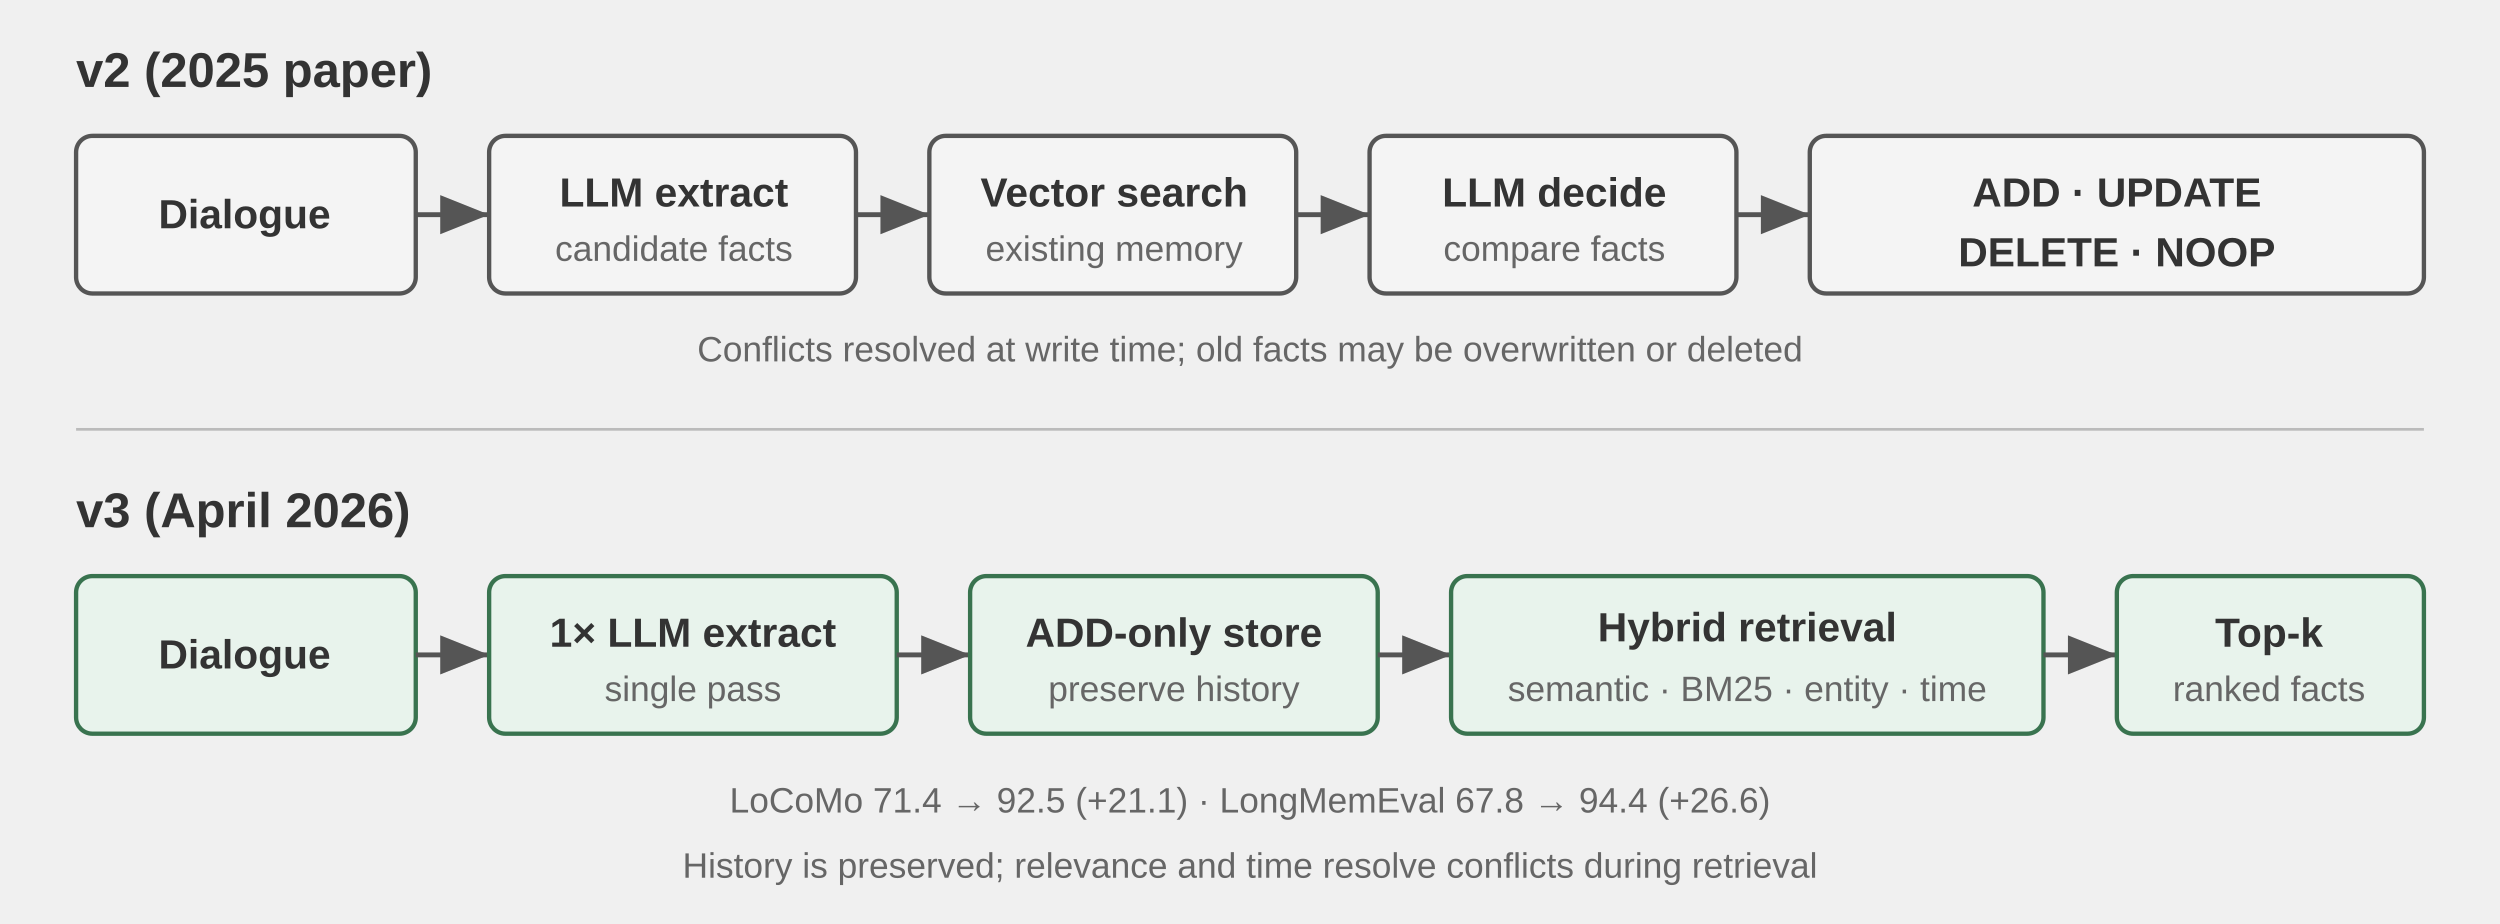
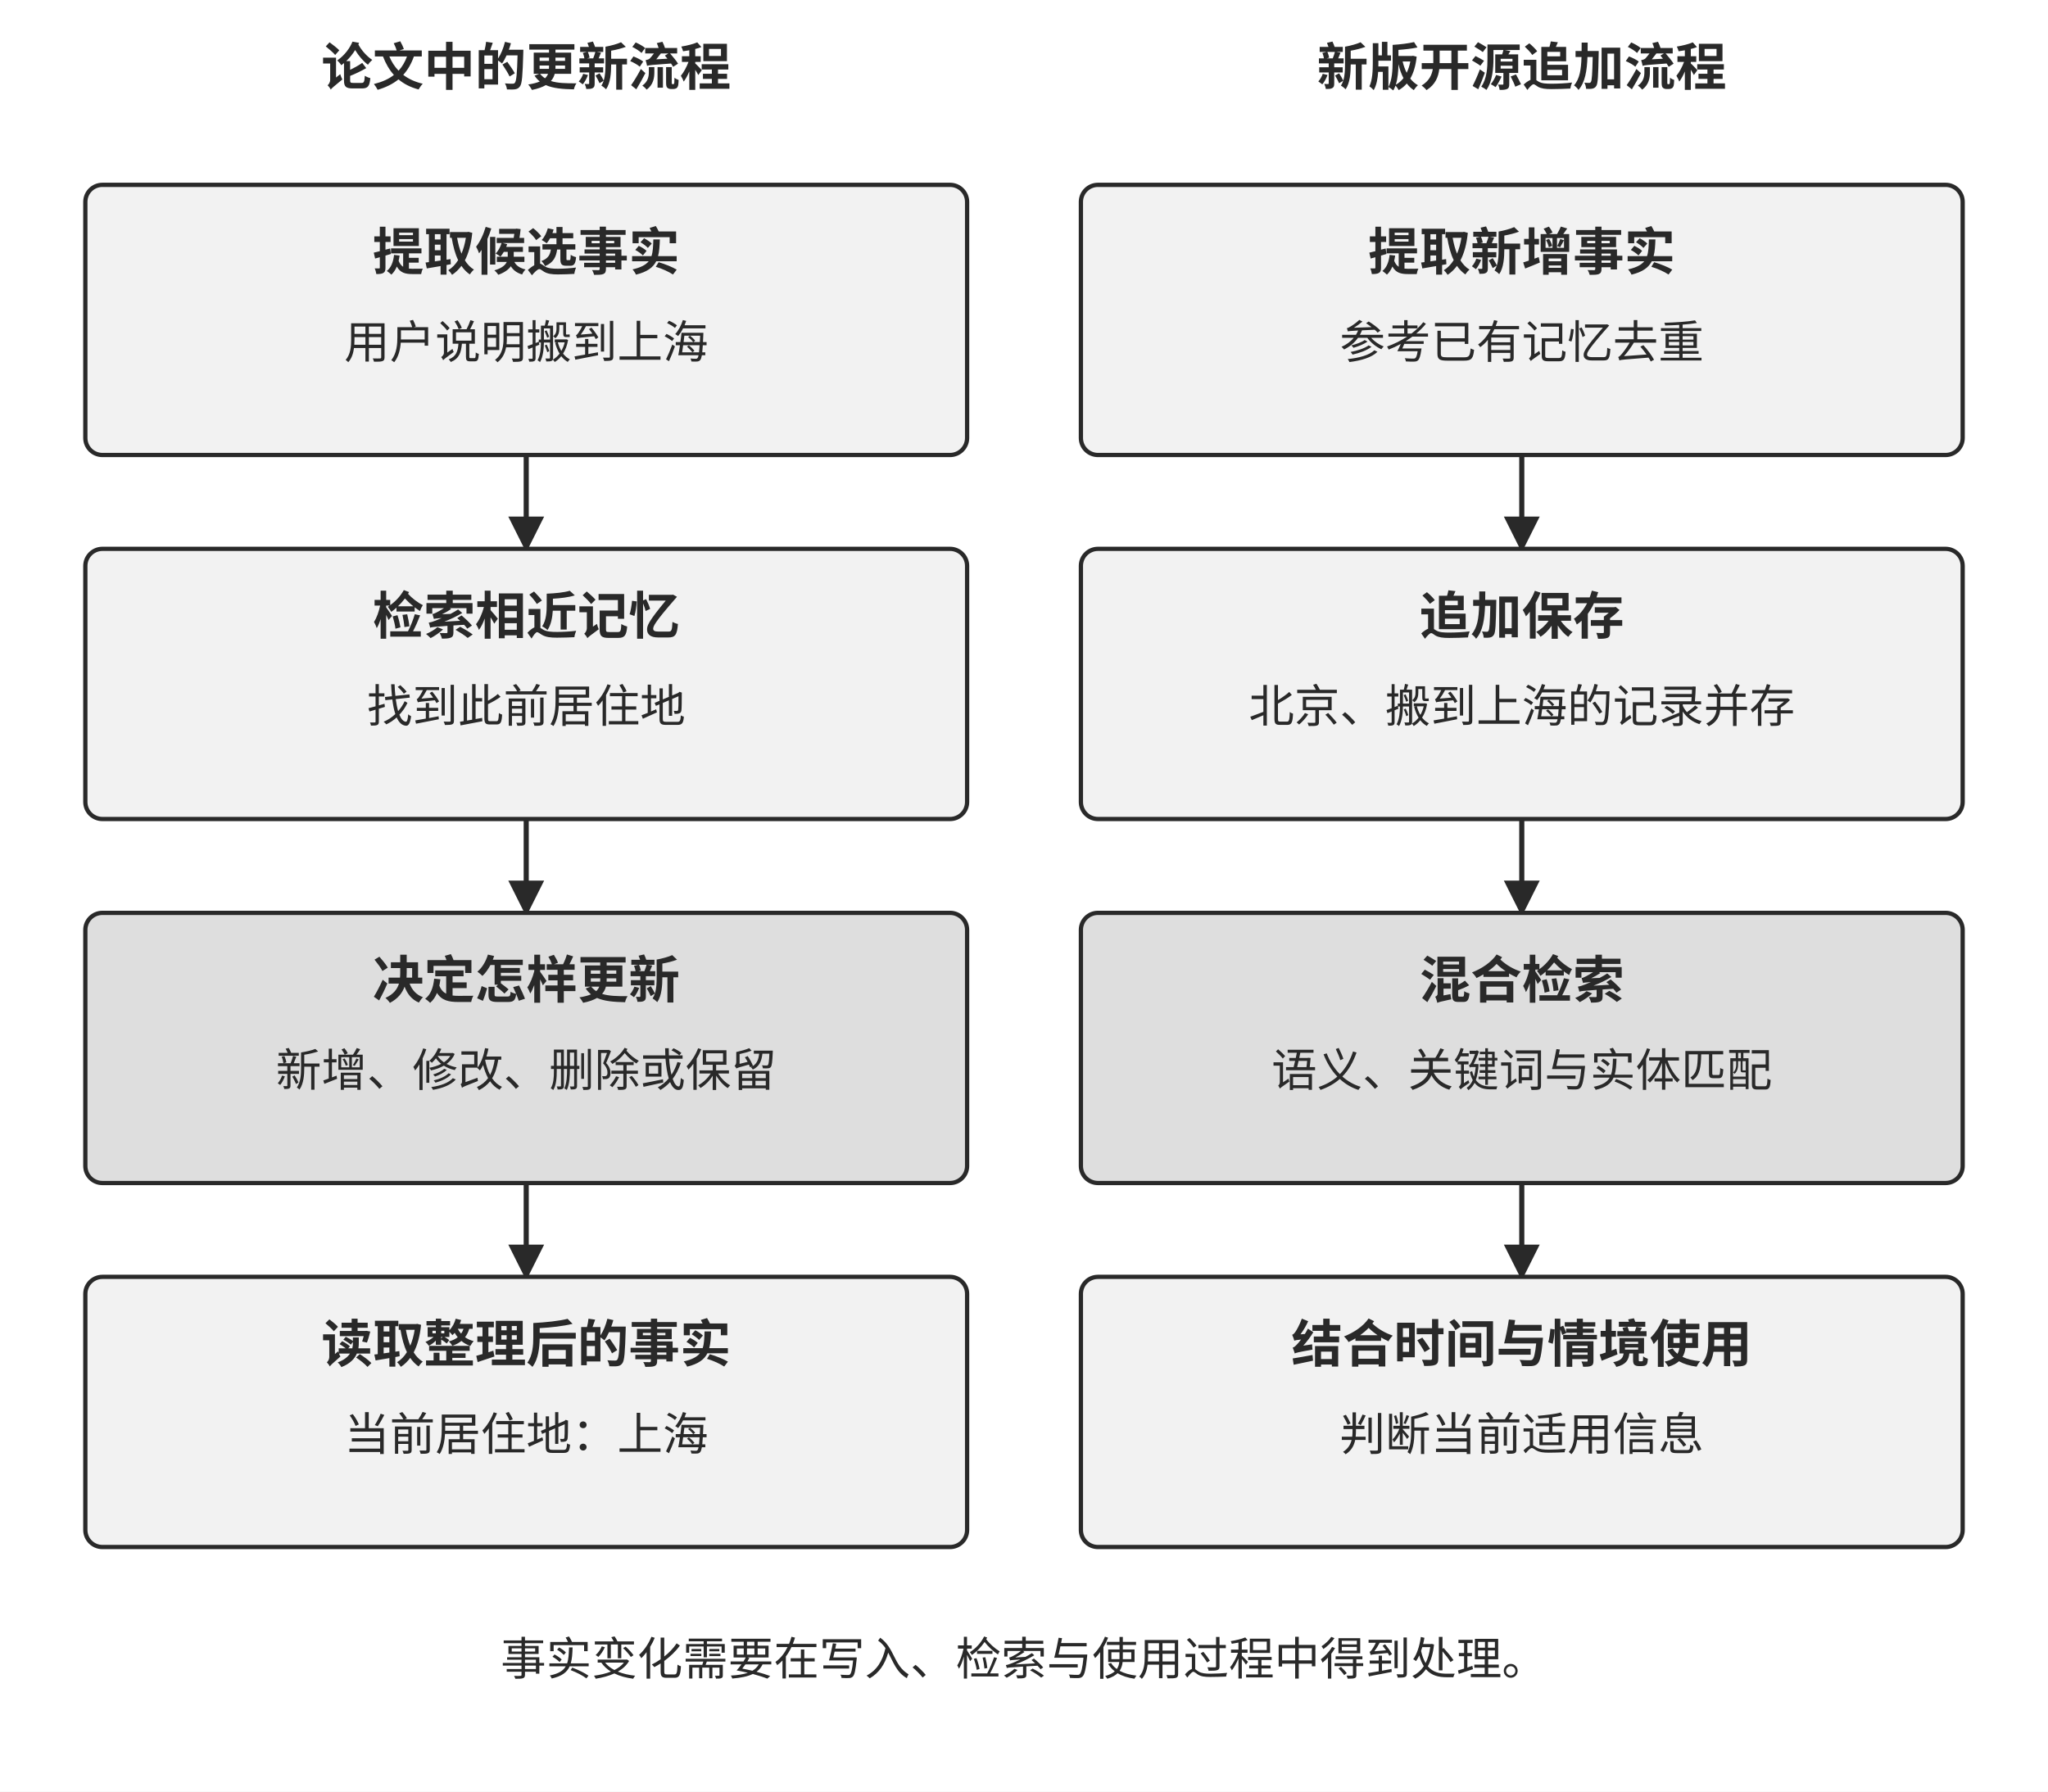
- <svg xmlns="http://www.w3.org/2000/svg" viewBox="0 0 920 340" width="920" height="340" style="background:#ffffff">
+ <svg xmlns="http://www.w3.org/2000/svg" width="150mm" height="131.25mm" viewBox="0 0 720 630" role="img" aria-labelledby="title desc">
  <defs>
-     <marker id="arrow" markerWidth="10" markerHeight="8" refX="10" refY="4" orient="auto">
-       <polygon points="0 0, 10 4, 0 8" fill="#555" />
+     <marker id="arrow" viewBox="0 0 10 10" refX="9" refY="5" markerWidth="7" markerHeight="7" orient="auto-start-reverse">
+       <path d="M0 0 L10 5 L0 10 Z" fill="#292929" />
    </marker>
-     <style>
-       text { font-family: Arial, 'Helvetica Neue', Helvetica, sans-serif; fill: #333; }
-       .title { font-size: 18px; font-weight: 700; }
-       .label { font-size: 15px; font-weight: 700; }
-       .detail { font-size: 13px; fill: #666; }
-       .box { fill: #f4f4f4; stroke: #555; stroke-width: 1.6; }
-       .new { fill: #e8f3ec; stroke: #39734f; }
-       .flow { stroke: #555; stroke-width: 1.8; marker-end: url(#arrow); }
-     </style>
  </defs>
-   <text x="28" y="32" class="title">v2 (2025 paper)</text>
-   <rect x="28" y="50" width="125" height="58" rx="6" class="box" />
-   <text x="90" y="84" text-anchor="middle" class="label">Dialogue</text>
-   <line x1="153" y1="79" x2="180" y2="79" class="flow" />
-   <rect x="180" y="50" width="135" height="58" rx="6" class="box" />
-   <text x="248" y="76" text-anchor="middle" class="label">LLM extract</text>
-   <text x="248" y="96" text-anchor="middle" class="detail">candidate facts</text>
-   <line x1="315" y1="79" x2="342" y2="79" class="flow" />
-   <rect x="342" y="50" width="135" height="58" rx="6" class="box" />
-   <text x="410" y="76" text-anchor="middle" class="label">Vector search</text>
-   <text x="410" y="96" text-anchor="middle" class="detail">existing memory</text>
-   <line x1="477" y1="79" x2="504" y2="79" class="flow" />
-   <rect x="504" y="50" width="135" height="58" rx="6" class="box" />
-   <text x="572" y="76" text-anchor="middle" class="label">LLM decide</text>
-   <text x="572" y="96" text-anchor="middle" class="detail">compare facts</text>
-   <line x1="639" y1="79" x2="666" y2="79" class="flow" />
-   <rect x="666" y="50" width="226" height="58" rx="6" class="box" />
-   <text x="779" y="76" text-anchor="middle" class="label">ADD · UPDATE</text>
-   <text x="779" y="98" text-anchor="middle" class="label">DELETE · NOOP</text>
-   <text x="460" y="133" text-anchor="middle" class="detail">Conflicts resolved at write time; old facts may be overwritten or deleted</text>
-   <line x1="28" y1="158" x2="892" y2="158" stroke="#bbb" stroke-width="1" />
-   <text x="28" y="194" class="title">v3 (April 2026)</text>
-   <rect x="28" y="212" width="125" height="58" rx="6" class="box new" />
-   <text x="90" y="246" text-anchor="middle" class="label">Dialogue</text>
-   <line x1="153" y1="241" x2="180" y2="241" class="flow" />
-   <rect x="180" y="212" width="150" height="58" rx="6" class="box new" />
-   <text x="255" y="238" text-anchor="middle" class="label">1× LLM extract</text>
-   <text x="255" y="258" text-anchor="middle" class="detail">single pass</text>
-   <line x1="330" y1="241" x2="357" y2="241" class="flow" />
-   <rect x="357" y="212" width="150" height="58" rx="6" class="box new" />
-   <text x="432" y="238" text-anchor="middle" class="label">ADD-only store</text>
-   <text x="432" y="258" text-anchor="middle" class="detail">preserve history</text>
-   <line x1="507" y1="241" x2="534" y2="241" class="flow" />
-   <rect x="534" y="212" width="218" height="58" rx="6" class="box new" />
-   <text x="643" y="236" text-anchor="middle" class="label">Hybrid retrieval</text>
-   <text x="643" y="258" text-anchor="middle" class="detail">semantic · BM25 · entity · time</text>
-   <line x1="752" y1="241" x2="779" y2="241" class="flow" />
-   <rect x="779" y="212" width="113" height="58" rx="6" class="box new" />
-   <text x="835" y="238" text-anchor="middle" class="label">Top-k</text>
-   <text x="835" y="258" text-anchor="middle" class="detail">ranked facts</text>
-   <text x="460" y="299" text-anchor="middle" class="detail">LoCoMo 71.4 → 92.5 (+21.1) · LongMemEval 67.8 → 94.4 (+26.6)</text>
-   <text x="460" y="323" text-anchor="middle" class="detail">History is preserved; relevance and time resolve conflicts during retrieval</text>
+   <rect width="720" height="630" fill="#ffffff" />
+   <text x="185" y="30" font-family="Noto Sans CJK SC,Source Han Sans CN,Microsoft YaHei,sans-serif" font-size="18" font-weight="700" text-anchor="middle" fill="#292929">论文中的更新流程</text>
+   <text x="535" y="30" font-family="Noto Sans CJK SC,Source Han Sans CN,Microsoft YaHei,sans-serif" font-size="18" font-weight="700" text-anchor="middle" fill="#292929">新版开源追加流程</text>
+   <rect x="30" y="65" width="310" height="95" rx="6" fill="#f2f2f2" stroke="#292929" stroke-width="1.5" />
+   <text x="185.0" y="95" font-family="Noto Sans CJK SC,Source Han Sans CN,Microsoft YaHei,sans-serif" font-size="18" font-weight="700" text-anchor="middle" fill="#292929">提取候选事实</text>
+   <text x="185.0" y="126" font-family="Noto Sans CJK SC,Source Han Sans CN,Microsoft YaHei,sans-serif" font-size="16" font-weight="400" text-anchor="middle" fill="#292929">用户说明搬到上海</text>
+   <path d="M 185 160 L 185 193" fill="none" stroke="#292929" stroke-width="1.8" marker-end="url(#arrow)" />
+   <rect x="30" y="193" width="310" height="95" rx="6" fill="#f2f2f2" stroke="#292929" stroke-width="1.5" />
+   <text x="185.0" y="223" font-family="Noto Sans CJK SC,Source Han Sans CN,Microsoft YaHei,sans-serif" font-size="18" font-weight="700" text-anchor="middle" fill="#292929">检索相近记忆</text>
+   <text x="185.0" y="254" font-family="Noto Sans CJK SC,Source Han Sans CN,Microsoft YaHei,sans-serif" font-size="16" font-weight="400" text-anchor="middle" fill="#292929">找到此前居住地</text>
+   <path d="M 185 288 L 185 321" fill="none" stroke="#292929" stroke-width="1.8" marker-end="url(#arrow)" />
+   <rect x="30" y="321" width="310" height="95" rx="6" fill="#dedede" stroke="#292929" stroke-width="1.5" />
+   <text x="185.0" y="351" font-family="Noto Sans CJK SC,Source Han Sans CN,Microsoft YaHei,sans-serif" font-size="18" font-weight="700" text-anchor="middle" fill="#292929">决定怎样更新</text>
+   <text x="185.0" y="382" font-family="Noto Sans CJK SC,Source Han Sans CN,Microsoft YaHei,sans-serif" font-size="16" font-weight="400" text-anchor="middle" fill="#292929">新增、修改、删除或保留</text>
+   <path d="M 185 416 L 185 449" fill="none" stroke="#292929" stroke-width="1.8" marker-end="url(#arrow)" />
+   <rect x="30" y="449" width="310" height="95" rx="6" fill="#f2f2f2" stroke="#292929" stroke-width="1.5" />
+   <text x="185.0" y="479" font-family="Noto Sans CJK SC,Source Han Sans CN,Microsoft YaHei,sans-serif" font-size="18" font-weight="700" text-anchor="middle" fill="#292929">读取整理后的事实</text>
+   <text x="185.0" y="510" font-family="Noto Sans CJK SC,Source Han Sans CN,Microsoft YaHei,sans-serif" font-size="16" font-weight="400" text-anchor="middle" fill="#292929">当前居住地：上海</text>
+   <rect x="380" y="65" width="310" height="95" rx="6" fill="#f2f2f2" stroke="#292929" stroke-width="1.5" />
+   <text x="535.0" y="95" font-family="Noto Sans CJK SC,Source Han Sans CN,Microsoft YaHei,sans-serif" font-size="18" font-weight="700" text-anchor="middle" fill="#292929">提取新增事实</text>
+   <text x="535.0" y="126" font-family="Noto Sans CJK SC,Source Han Sans CN,Microsoft YaHei,sans-serif" font-size="16" font-weight="400" text-anchor="middle" fill="#292929">参考已有记忆去重</text>
+   <path d="M 535 160 L 535 193" fill="none" stroke="#292929" stroke-width="1.8" marker-end="url(#arrow)" />
+   <rect x="380" y="193" width="310" height="95" rx="6" fill="#f2f2f2" stroke="#292929" stroke-width="1.5" />
+   <text x="535.0" y="223" font-family="Noto Sans CJK SC,Source Han Sans CN,Microsoft YaHei,sans-serif" font-size="18" font-weight="700" text-anchor="middle" fill="#292929">追加保存</text>
+   <text x="535.0" y="254" font-family="Noto Sans CJK SC,Source Han Sans CN,Microsoft YaHei,sans-serif" font-size="16" font-weight="400" text-anchor="middle" fill="#292929">北京、搬到上海的记录并存</text>
+   <path d="M 535 288 L 535 321" fill="none" stroke="#292929" stroke-width="1.8" marker-end="url(#arrow)" />
+   <rect x="380" y="321" width="310" height="95" rx="6" fill="#dedede" stroke="#292929" stroke-width="1.5" />
+   <text x="535.0" y="351" font-family="Noto Sans CJK SC,Source Han Sans CN,Microsoft YaHei,sans-serif" font-size="18" font-weight="700" text-anchor="middle" fill="#292929">混合检索</text>
+   <text x="535.0" y="382" font-family="Noto Sans CJK SC,Source Han Sans CN,Microsoft YaHei,sans-serif" font-size="16" font-weight="400" text-anchor="middle" fill="#292929">语义、关键词与实体匹配</text>
+   <path d="M 535 416 L 535 449" fill="none" stroke="#292929" stroke-width="1.8" marker-end="url(#arrow)" />
+   <rect x="380" y="449" width="310" height="95" rx="6" fill="#f2f2f2" stroke="#292929" stroke-width="1.5" />
+   <text x="535.0" y="479" font-family="Noto Sans CJK SC,Source Han Sans CN,Microsoft YaHei,sans-serif" font-size="18" font-weight="700" text-anchor="middle" fill="#292929">结合时间与情境使用</text>
+   <text x="535.0" y="510" font-family="Noto Sans CJK SC,Source Han Sans CN,Microsoft YaHei,sans-serif" font-size="16" font-weight="400" text-anchor="middle" fill="#292929">判断当前适用信息</text>
+   <text x="360" y="589" font-family="Noto Sans CJK SC,Source Han Sans CN,Microsoft YaHei,sans-serif" font-size="16" font-weight="400" text-anchor="middle" fill="#292929">事实变化需要在写入、检索与使用过程中得到处理。</text>
</svg>
